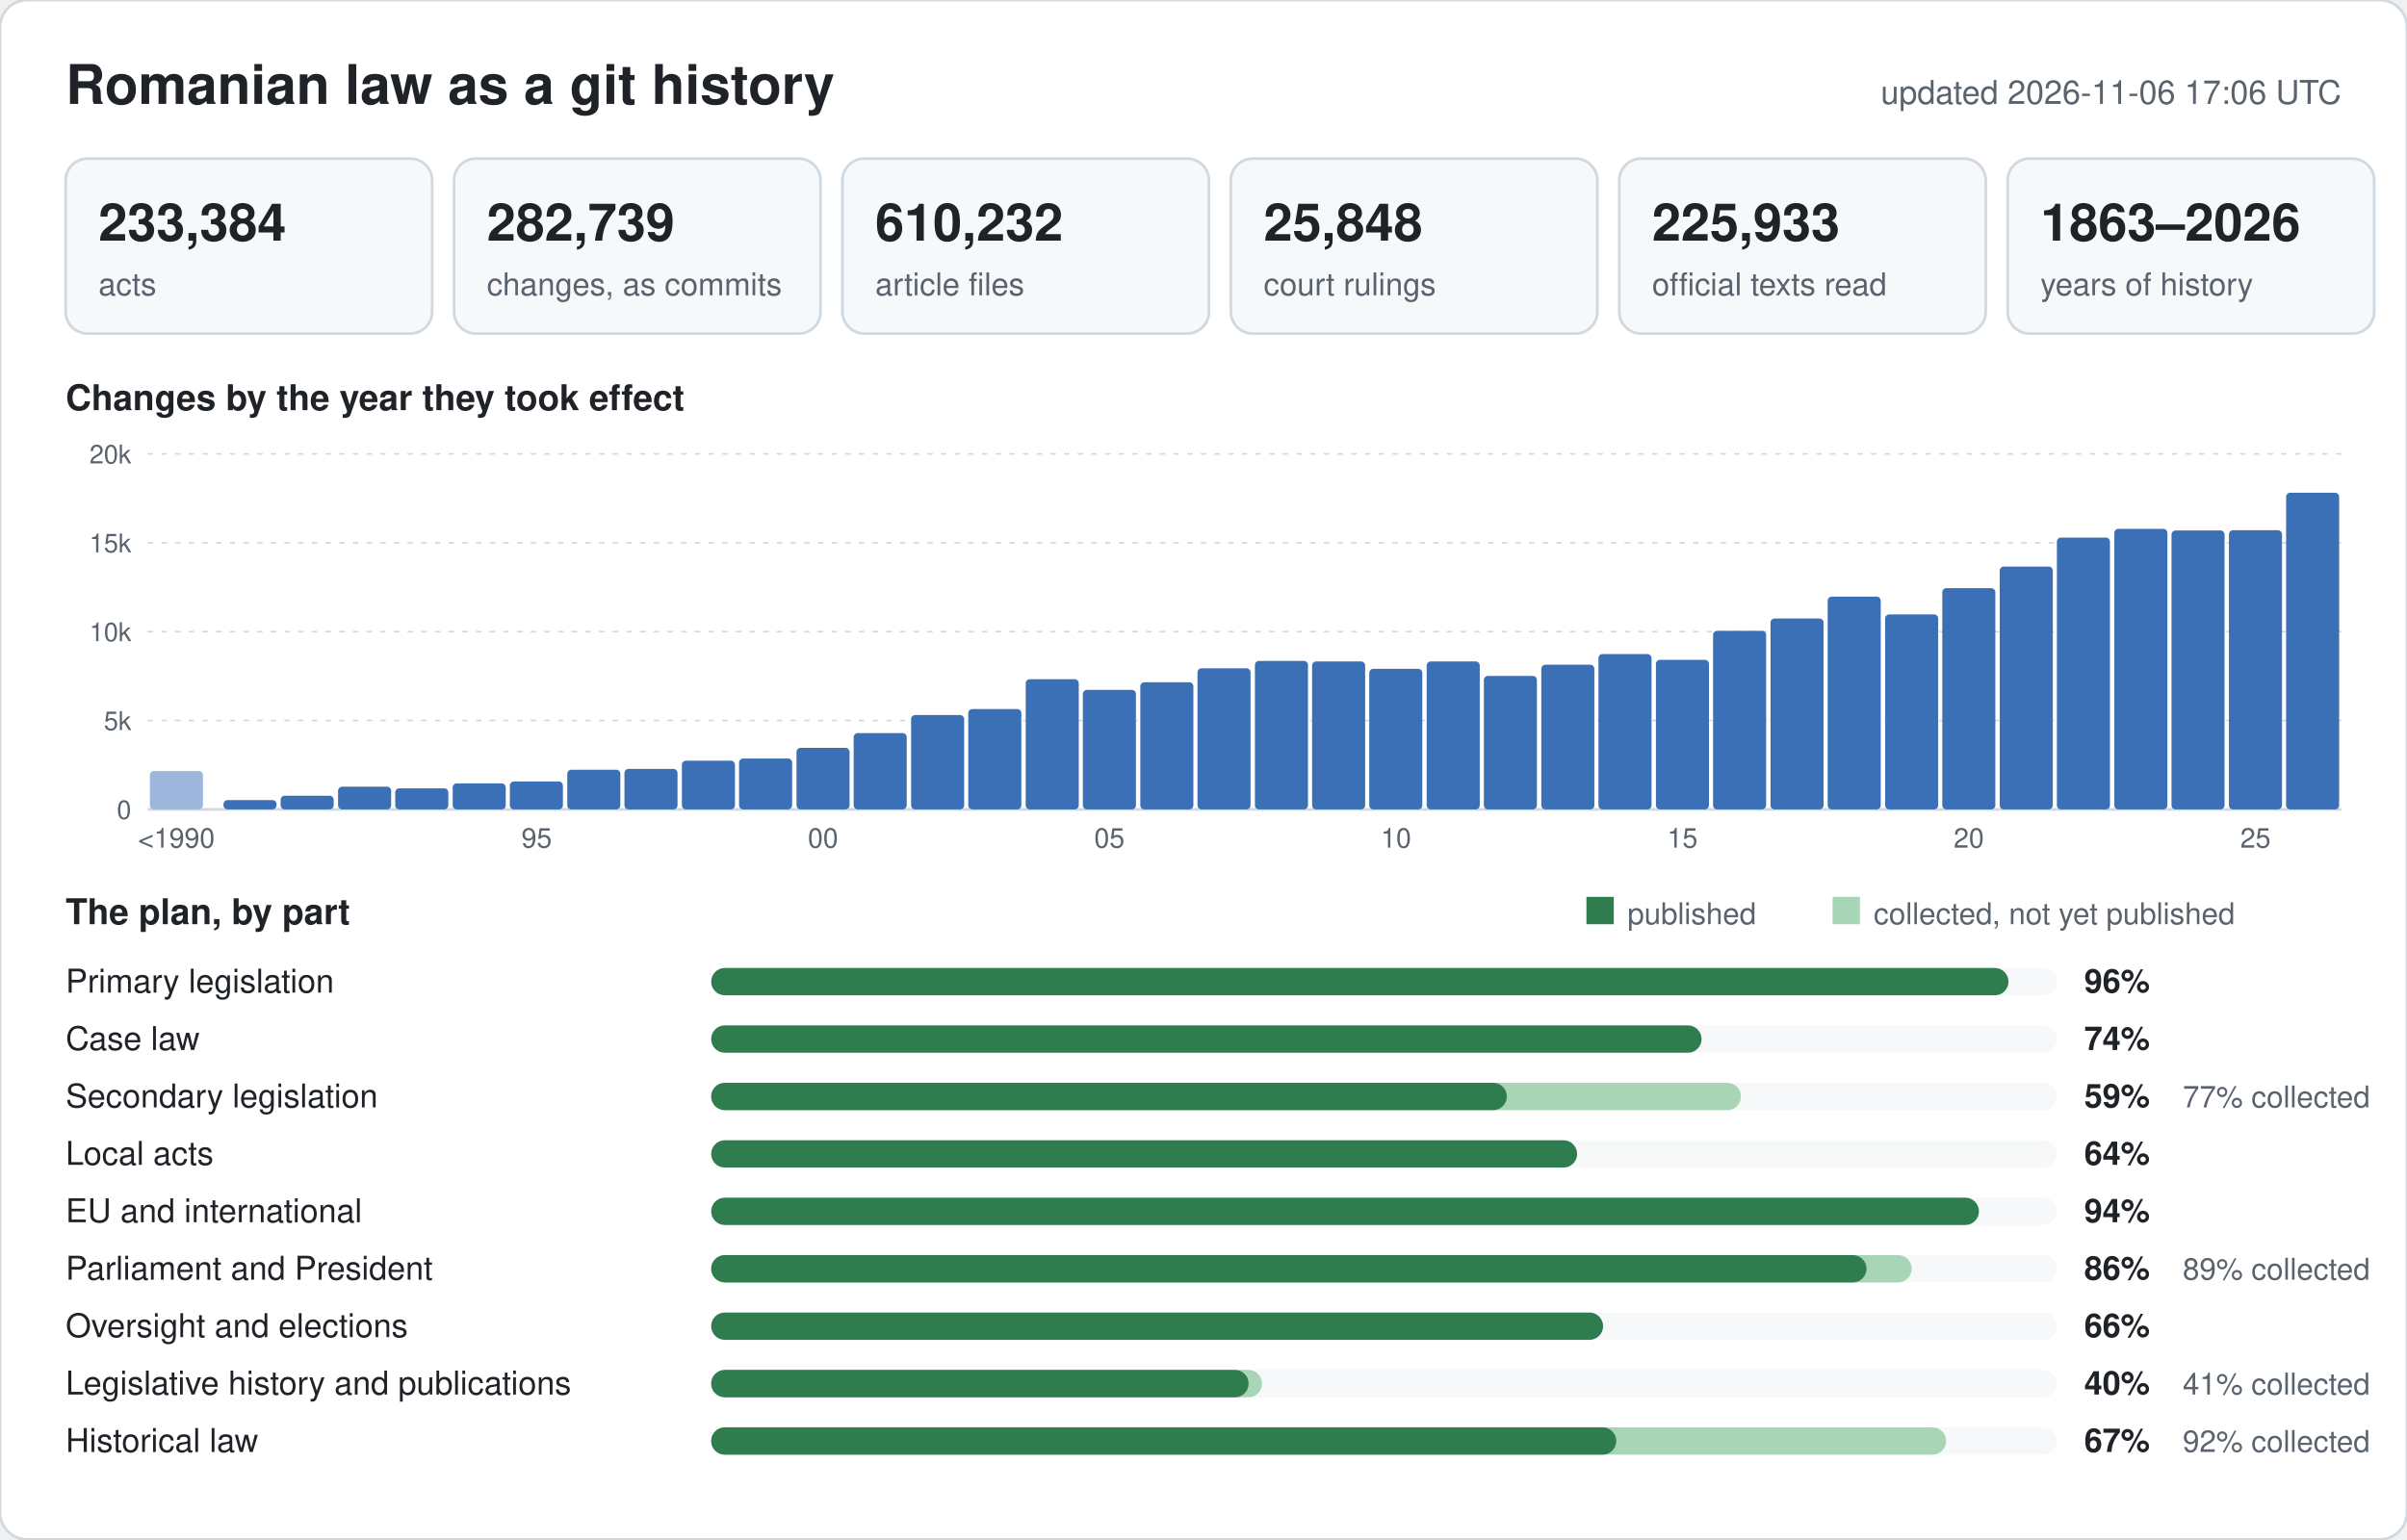
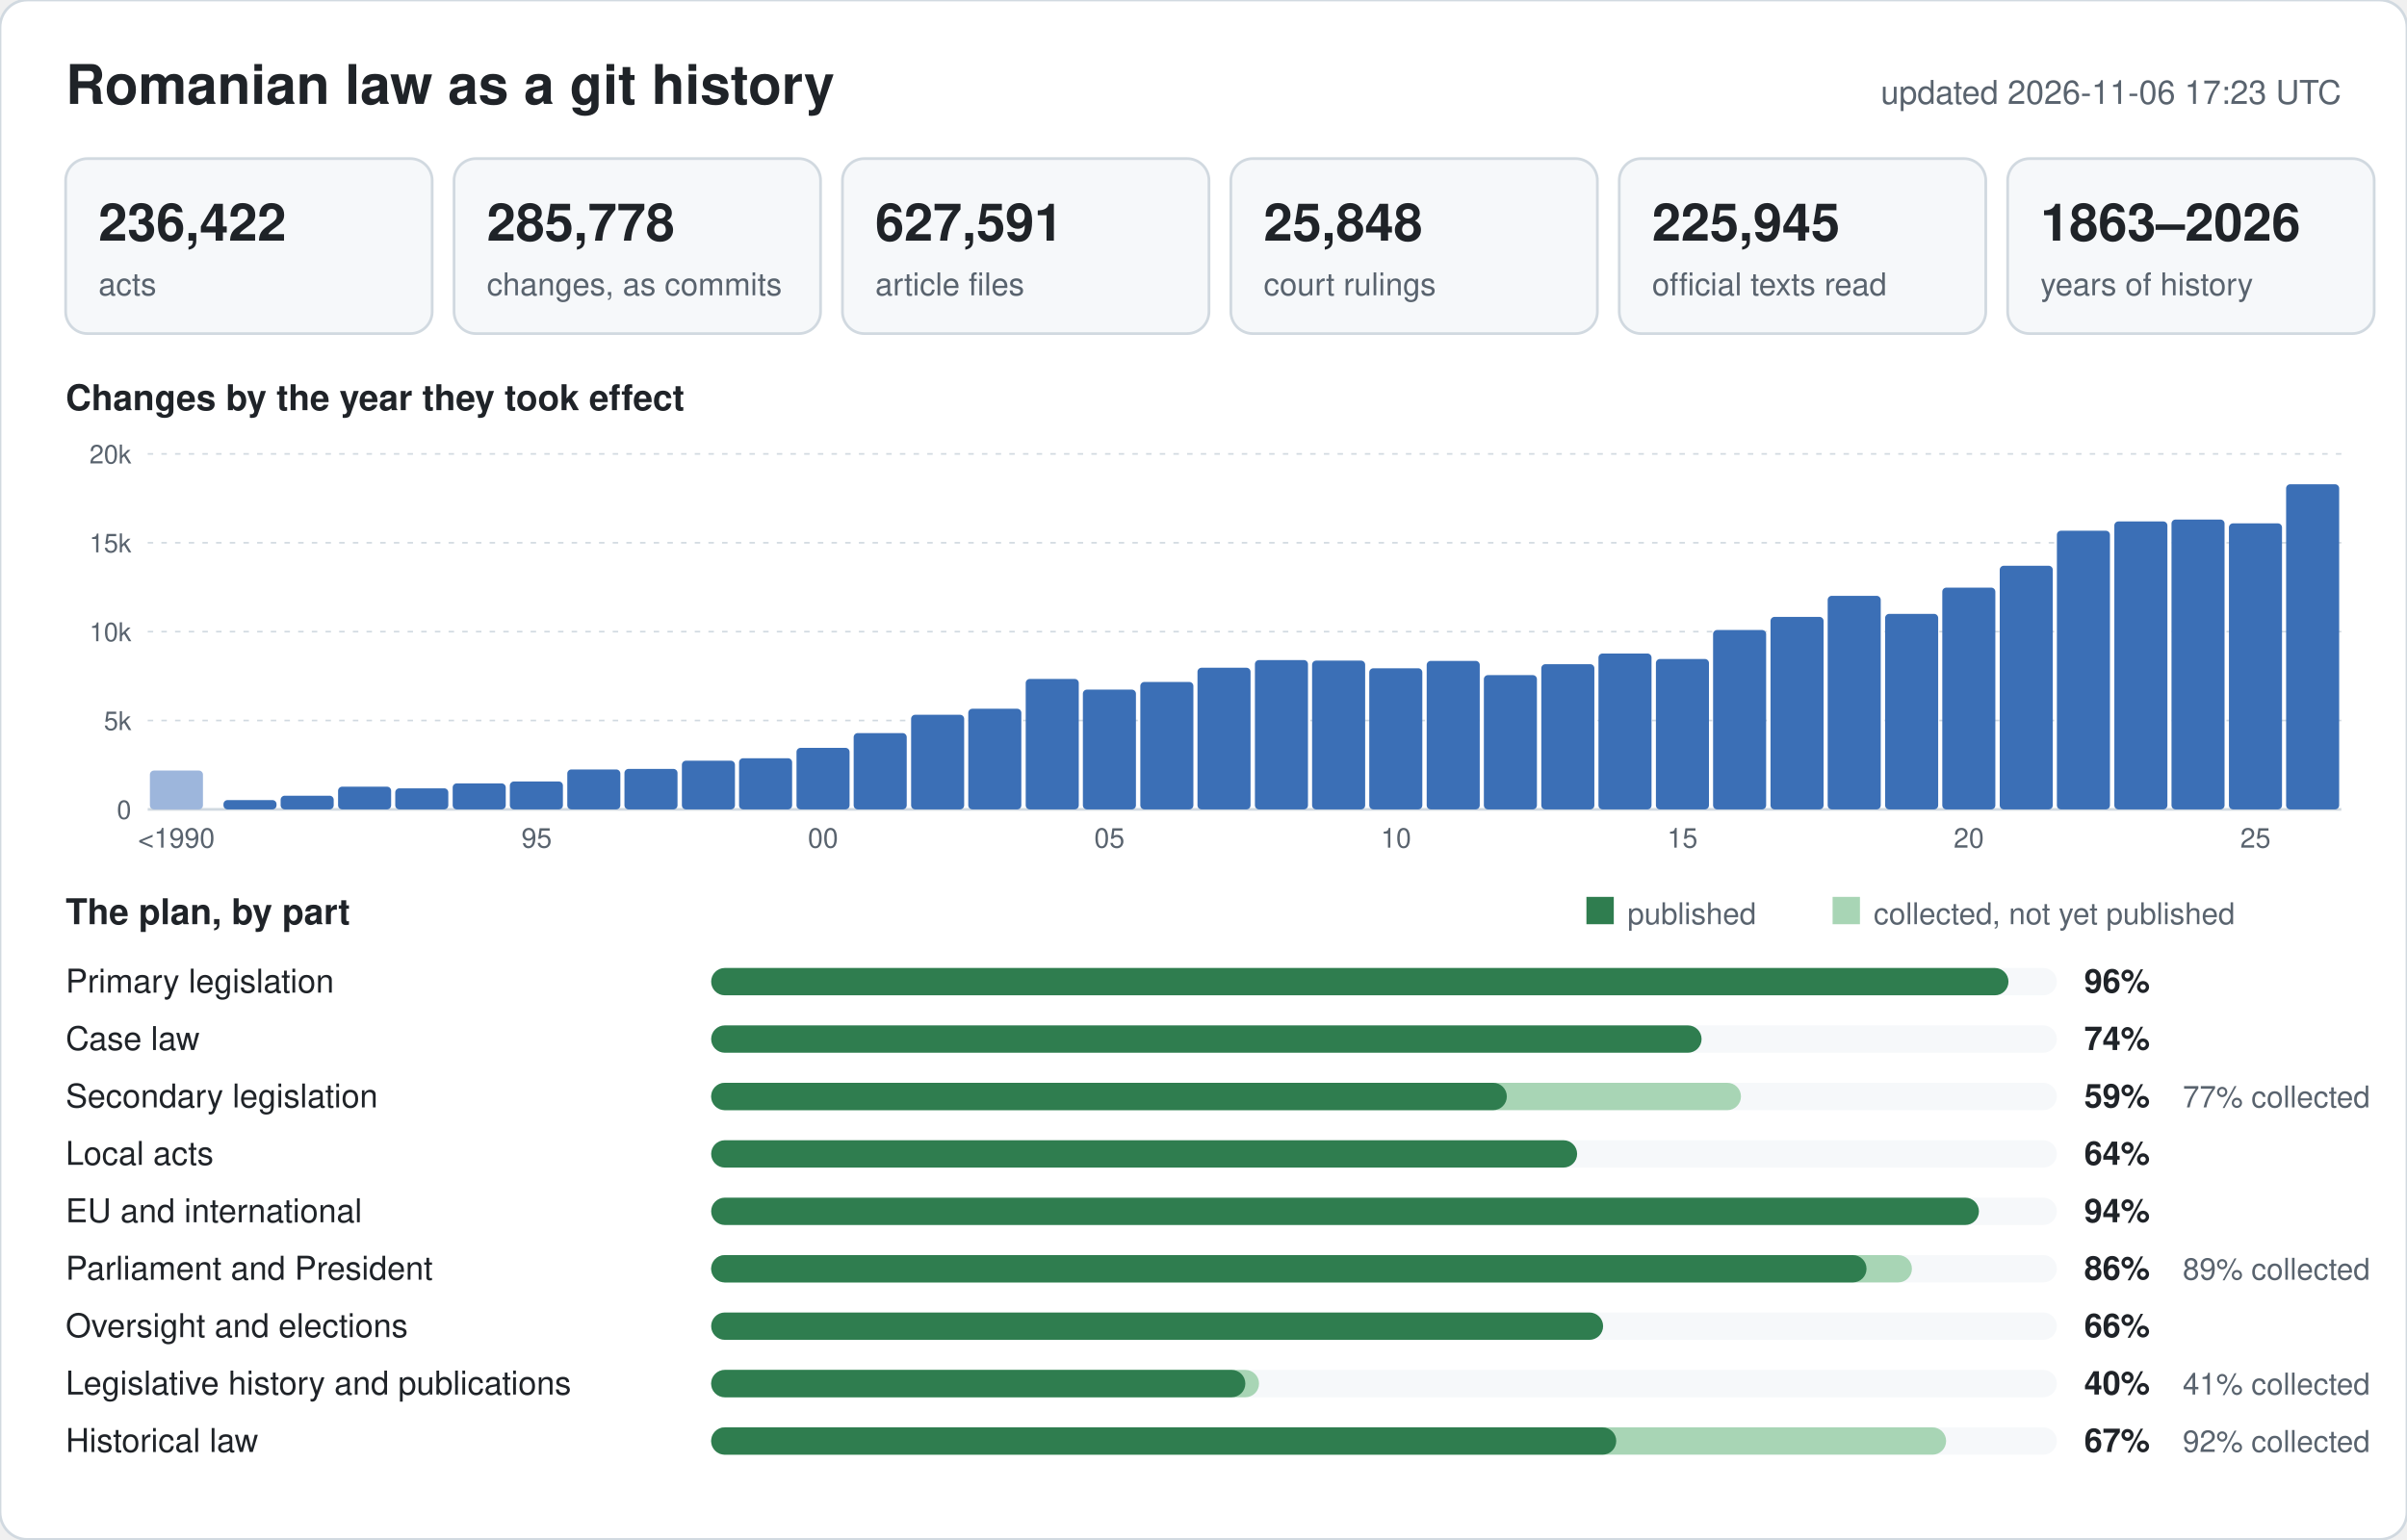
<svg xmlns="http://www.w3.org/2000/svg" width="880" height="563" viewBox="0 0 880 563" font-family="-apple-system,BlinkMacSystemFont,Segoe UI,Helvetica,Arial,sans-serif">
  <rect width="880" height="563" rx="10" fill="#ffffff" stroke="#d1d9e0" />
  <text x="24" y="38" font-size="20" font-weight="600" fill="#1f2328">Romanian law as a git history</text>
-   <text x="856" y="38" font-size="12" text-anchor="end" fill="#59636e">updated 2026-11-06 17:06 UTC</text>
+   <text x="856" y="38" font-size="12" text-anchor="end" fill="#59636e">updated 2026-11-06 17:23 UTC</text>
  <rect x="24" y="58" width="134" height="64" rx="8" fill="#f6f8fa" stroke="#d1d9e0" />
-   <text x="36" y="88" font-size="19" font-weight="600" fill="#1f2328">233,384</text>
+   <text x="36" y="88" font-size="19" font-weight="600" fill="#1f2328">236,422</text>
  <text x="36" y="108" font-size="11.5" fill="#59636e">acts</text>
  <rect x="166" y="58" width="134" height="64" rx="8" fill="#f6f8fa" stroke="#d1d9e0" />
-   <text x="178" y="88" font-size="19" font-weight="600" fill="#1f2328">282,739</text>
+   <text x="178" y="88" font-size="19" font-weight="600" fill="#1f2328">285,778</text>
  <text x="178" y="108" font-size="11.5" fill="#59636e">changes, as commits</text>
  <rect x="308" y="58" width="134" height="64" rx="8" fill="#f6f8fa" stroke="#d1d9e0" />
-   <text x="320" y="88" font-size="19" font-weight="600" fill="#1f2328">610,232</text>
+   <text x="320" y="88" font-size="19" font-weight="600" fill="#1f2328">627,591</text>
  <text x="320" y="108" font-size="11.5" fill="#59636e">article files</text>
  <rect x="450" y="58" width="134" height="64" rx="8" fill="#f6f8fa" stroke="#d1d9e0" />
  <text x="462" y="88" font-size="19" font-weight="600" fill="#1f2328">25,848</text>
  <text x="462" y="108" font-size="11.5" fill="#59636e">court rulings</text>
  <rect x="592" y="58" width="134" height="64" rx="8" fill="#f6f8fa" stroke="#d1d9e0" />
-   <text x="604" y="88" font-size="19" font-weight="600" fill="#1f2328">225,933</text>
+   <text x="604" y="88" font-size="19" font-weight="600" fill="#1f2328">225,945</text>
  <text x="604" y="108" font-size="11.5" fill="#59636e">official texts read</text>
  <rect x="734" y="58" width="134" height="64" rx="8" fill="#f6f8fa" stroke="#d1d9e0" />
  <text x="746" y="88" font-size="19" font-weight="600" fill="#1f2328">1863–2026</text>
  <text x="746" y="108" font-size="11.5" fill="#59636e">years of history</text>
  <text x="24" y="150" font-size="13" font-weight="600" fill="#1f2328">Changes by the year they took effect</text>
  <line x1="54" y1="296.0" x2="856" y2="296.0" stroke="#d1d9e0" stroke-width="1" />
  <text x="48" y="299.5" font-size="9.5" text-anchor="end" fill="#59636e">0</text>
  <line x1="54" y1="263.5" x2="856" y2="263.5" stroke="#d1d9e0" stroke-width="0.6" stroke-dasharray="2 3" />
  <text x="48" y="267.0" font-size="9.5" text-anchor="end" fill="#59636e">5k</text>
  <line x1="54" y1="231.0" x2="856" y2="231.0" stroke="#d1d9e0" stroke-width="0.6" stroke-dasharray="2 3" />
  <text x="48" y="234.5" font-size="9.5" text-anchor="end" fill="#59636e">10k</text>
  <line x1="54" y1="198.5" x2="856" y2="198.5" stroke="#d1d9e0" stroke-width="0.6" stroke-dasharray="2 3" />
  <text x="48" y="202.0" font-size="9.5" text-anchor="end" fill="#59636e">15k</text>
  <line x1="54" y1="166.0" x2="856" y2="166.0" stroke="#d1d9e0" stroke-width="0.6" stroke-dasharray="2 3" />
  <text x="48" y="169.5" font-size="9.5" text-anchor="end" fill="#59636e">20k</text>
-   <rect x="54.8" y="282.0" width="19.4" height="14.0" rx="1.5" fill="#9db6dc" />
+   <rect x="54.8" y="281.8" width="19.4" height="14.2" rx="1.5" fill="#9db6dc" />
  <text x="64.5" y="310" font-size="10" text-anchor="middle" fill="#59636e">&lt;1990</text>
  <rect x="81.7" y="292.6" width="19.4" height="3.4" rx="1.5" fill="#3b6fb6" />
  <rect x="102.6" y="291.0" width="19.4" height="5.0" rx="1.5" fill="#3b6fb6" />
  <rect x="123.6" y="287.7" width="19.4" height="8.3" rx="1.5" fill="#3b6fb6" />
  <rect x="144.5" y="288.3" width="19.4" height="7.7" rx="1.5" fill="#3b6fb6" />
  <rect x="165.5" y="286.5" width="19.4" height="9.5" rx="1.5" fill="#3b6fb6" />
  <rect x="186.4" y="285.8" width="19.4" height="10.2" rx="1.5" fill="#3b6fb6" />
  <text x="196.2" y="310" font-size="10" text-anchor="middle" fill="#59636e">95</text>
-   <rect x="207.4" y="281.5" width="19.4" height="14.5" rx="1.5" fill="#3b6fb6" />
+   <rect x="207.4" y="281.4" width="19.4" height="14.6" rx="1.5" fill="#3b6fb6" />
  <rect x="228.3" y="281.2" width="19.4" height="14.8" rx="1.5" fill="#3b6fb6" />
  <rect x="249.3" y="278.2" width="19.4" height="17.8" rx="1.5" fill="#3b6fb6" />
-   <rect x="270.2" y="277.4" width="19.4" height="18.6" rx="1.5" fill="#3b6fb6" />
+   <rect x="270.2" y="277.3" width="19.4" height="18.7" rx="1.5" fill="#3b6fb6" />
  <rect x="291.2" y="273.5" width="19.4" height="22.5" rx="1.5" fill="#3b6fb6" />
  <text x="300.9" y="310" font-size="10" text-anchor="middle" fill="#59636e">00</text>
  <rect x="312.1" y="268.1" width="19.4" height="27.9" rx="1.5" fill="#3b6fb6" />
-   <rect x="333.1" y="261.5" width="19.4" height="34.5" rx="1.5" fill="#3b6fb6" />
-   <rect x="354.0" y="259.3" width="19.4" height="36.7" rx="1.5" fill="#3b6fb6" />
-   <rect x="375.0" y="248.4" width="19.4" height="47.6" rx="1.5" fill="#3b6fb6" />
-   <rect x="395.9" y="252.3" width="19.4" height="43.7" rx="1.5" fill="#3b6fb6" />
+   <rect x="333.1" y="261.4" width="19.4" height="34.6" rx="1.5" fill="#3b6fb6" />
+   <rect x="354.0" y="259.2" width="19.4" height="36.8" rx="1.5" fill="#3b6fb6" />
+   <rect x="375.0" y="248.3" width="19.4" height="47.7" rx="1.5" fill="#3b6fb6" />
+   <rect x="395.9" y="252.2" width="19.4" height="43.8" rx="1.5" fill="#3b6fb6" />
  <text x="405.6" y="310" font-size="10" text-anchor="middle" fill="#59636e">05</text>
-   <rect x="416.9" y="249.5" width="19.4" height="46.5" rx="1.5" fill="#3b6fb6" />
-   <rect x="437.8" y="244.4" width="19.4" height="51.6" rx="1.5" fill="#3b6fb6" />
-   <rect x="458.8" y="241.7" width="19.4" height="54.3" rx="1.5" fill="#3b6fb6" />
-   <rect x="479.7" y="241.9" width="19.4" height="54.1" rx="1.5" fill="#3b6fb6" />
-   <rect x="500.6" y="244.6" width="19.4" height="51.4" rx="1.5" fill="#3b6fb6" />
+   <rect x="416.9" y="249.4" width="19.4" height="46.6" rx="1.5" fill="#3b6fb6" />
+   <rect x="437.8" y="244.2" width="19.4" height="51.8" rx="1.5" fill="#3b6fb6" />
+   <rect x="458.8" y="241.4" width="19.4" height="54.6" rx="1.5" fill="#3b6fb6" />
+   <rect x="479.7" y="241.6" width="19.4" height="54.4" rx="1.5" fill="#3b6fb6" />
+   <rect x="500.6" y="244.4" width="19.4" height="51.6" rx="1.5" fill="#3b6fb6" />
  <text x="510.4" y="310" font-size="10" text-anchor="middle" fill="#59636e">10</text>
-   <rect x="521.6" y="241.9" width="19.4" height="54.1" rx="1.5" fill="#3b6fb6" />
-   <rect x="542.5" y="247.2" width="19.4" height="48.8" rx="1.5" fill="#3b6fb6" />
-   <rect x="563.5" y="243.1" width="19.4" height="52.9" rx="1.5" fill="#3b6fb6" />
-   <rect x="584.4" y="239.2" width="19.4" height="56.8" rx="1.5" fill="#3b6fb6" />
-   <rect x="605.4" y="241.3" width="19.4" height="54.7" rx="1.5" fill="#3b6fb6" />
+   <rect x="521.6" y="241.7" width="19.4" height="54.3" rx="1.5" fill="#3b6fb6" />
+   <rect x="542.5" y="246.9" width="19.4" height="49.1" rx="1.5" fill="#3b6fb6" />
+   <rect x="563.5" y="242.9" width="19.4" height="53.1" rx="1.5" fill="#3b6fb6" />
+   <rect x="584.4" y="239.0" width="19.4" height="57.0" rx="1.5" fill="#3b6fb6" />
+   <rect x="605.4" y="241.0" width="19.4" height="55.0" rx="1.5" fill="#3b6fb6" />
  <text x="615.1" y="310" font-size="10" text-anchor="middle" fill="#59636e">15</text>
-   <rect x="626.3" y="230.7" width="19.4" height="65.3" rx="1.5" fill="#3b6fb6" />
-   <rect x="647.3" y="226.2" width="19.4" height="69.8" rx="1.5" fill="#3b6fb6" />
-   <rect x="668.2" y="218.2" width="19.4" height="77.8" rx="1.5" fill="#3b6fb6" />
-   <rect x="689.2" y="224.7" width="19.4" height="71.3" rx="1.5" fill="#3b6fb6" />
-   <rect x="710.1" y="215.1" width="19.4" height="80.9" rx="1.5" fill="#3b6fb6" />
+   <rect x="626.3" y="230.4" width="19.4" height="65.6" rx="1.5" fill="#3b6fb6" />
+   <rect x="647.3" y="225.6" width="19.4" height="70.4" rx="1.5" fill="#3b6fb6" />
+   <rect x="668.2" y="217.9" width="19.4" height="78.1" rx="1.5" fill="#3b6fb6" />
+   <rect x="689.2" y="224.5" width="19.4" height="71.5" rx="1.5" fill="#3b6fb6" />
+   <rect x="710.1" y="214.9" width="19.4" height="81.1" rx="1.5" fill="#3b6fb6" />
  <text x="719.8" y="310" font-size="10" text-anchor="middle" fill="#59636e">20</text>
-   <rect x="731.1" y="207.2" width="19.4" height="88.8" rx="1.5" fill="#3b6fb6" />
-   <rect x="752.0" y="196.6" width="19.4" height="99.4" rx="1.5" fill="#3b6fb6" />
-   <rect x="773.0" y="193.4" width="19.4" height="102.6" rx="1.5" fill="#3b6fb6" />
-   <rect x="793.9" y="194.0" width="19.4" height="102.0" rx="1.5" fill="#3b6fb6" />
-   <rect x="814.9" y="193.9" width="19.4" height="102.1" rx="1.5" fill="#3b6fb6" />
+   <rect x="731.1" y="206.9" width="19.4" height="89.1" rx="1.5" fill="#3b6fb6" />
+   <rect x="752.0" y="194.1" width="19.4" height="101.9" rx="1.5" fill="#3b6fb6" />
+   <rect x="773.0" y="190.7" width="19.4" height="105.3" rx="1.5" fill="#3b6fb6" />
+   <rect x="793.9" y="190.0" width="19.4" height="106.0" rx="1.5" fill="#3b6fb6" />
+   <rect x="814.9" y="191.4" width="19.4" height="104.6" rx="1.5" fill="#3b6fb6" />
  <text x="824.6" y="310" font-size="10" text-anchor="middle" fill="#59636e">25</text>
-   <rect x="835.8" y="180.2" width="19.4" height="115.8" rx="1.5" fill="#3b6fb6" />
+   <rect x="835.8" y="177.1" width="19.4" height="118.9" rx="1.5" fill="#3b6fb6" />
  <text x="24" y="338" font-size="13" font-weight="600" fill="#1f2328">The plan, by part</text>
  <rect x="580" y="328" width="10" height="10" fill="#2f7d4f" />
  <text x="595" y="338" font-size="11" fill="#59636e">published</text>
  <rect x="670" y="328" width="10" height="10" fill="#a8d5b5" />
  <text x="685" y="338" font-size="11" fill="#59636e">collected, not yet published</text>
  <text x="24" y="363" font-size="12" fill="#1f2328">Primary legislation</text>
  <rect x="260" y="354" width="492" height="10" rx="5" fill="#f6f8fa" />
  <rect x="260" y="354" width="474.3" height="10" rx="5" fill="#2f7d4f" />
  <text x="762" y="363" font-size="12" font-weight="600" fill="#1f2328">96%</text>
  <text x="24" y="384" font-size="12" fill="#1f2328">Case law</text>
  <rect x="260" y="375" width="492" height="10" rx="5" fill="#f6f8fa" />
  <rect x="260" y="375" width="362.1" height="10" rx="5" fill="#2f7d4f" />
  <text x="762" y="384" font-size="12" font-weight="600" fill="#1f2328">74%</text>
  <text x="24" y="405" font-size="12" fill="#1f2328">Secondary legislation</text>
  <rect x="260" y="396" width="492" height="10" rx="5" fill="#f6f8fa" />
  <rect x="260" y="396" width="376.5" height="10" rx="5" fill="#a8d5b5" />
  <rect x="260" y="396" width="290.9" height="10" rx="5" fill="#2f7d4f" />
  <text x="762" y="405" font-size="12" font-weight="600" fill="#1f2328">59%</text>
  <text x="798" y="405" font-size="11" fill="#59636e">77% collected</text>
  <text x="24" y="426" font-size="12" fill="#1f2328">Local acts</text>
  <rect x="260" y="417" width="492" height="10" rx="5" fill="#f6f8fa" />
  <rect x="260" y="417" width="316.6" height="10" rx="5" fill="#2f7d4f" />
  <text x="762" y="426" font-size="12" font-weight="600" fill="#1f2328">64%</text>
  <text x="24" y="447" font-size="12" fill="#1f2328">EU and international</text>
  <rect x="260" y="438" width="492" height="10" rx="5" fill="#f6f8fa" />
  <rect x="260" y="438" width="463.5" height="10" rx="5" fill="#2f7d4f" />
  <text x="762" y="447" font-size="12" font-weight="600" fill="#1f2328">94%</text>
  <text x="24" y="468" font-size="12" fill="#1f2328">Parliament and President</text>
  <rect x="260" y="459" width="492" height="10" rx="5" fill="#f6f8fa" />
-   <rect x="260" y="459" width="438.9" height="10" rx="5" fill="#a8d5b5" />
+   <rect x="260" y="459" width="439.0" height="10" rx="5" fill="#a8d5b5" />
  <rect x="260" y="459" width="422.4" height="10" rx="5" fill="#2f7d4f" />
  <text x="762" y="468" font-size="12" font-weight="600" fill="#1f2328">86%</text>
  <text x="798" y="468" font-size="11" fill="#59636e">89% collected</text>
  <text x="24" y="489" font-size="12" fill="#1f2328">Oversight and elections</text>
  <rect x="260" y="480" width="492" height="10" rx="5" fill="#f6f8fa" />
  <rect x="260" y="480" width="326.1" height="10" rx="5" fill="#2f7d4f" />
  <text x="762" y="489" font-size="12" font-weight="600" fill="#1f2328">66%</text>
  <text x="24" y="510" font-size="12" fill="#1f2328">Legislative history and publications</text>
  <rect x="260" y="501" width="492" height="10" rx="5" fill="#f6f8fa" />
-   <rect x="260" y="501" width="201.4" height="10" rx="5" fill="#a8d5b5" />
-   <rect x="260" y="501" width="196.5" height="10" rx="5" fill="#2f7d4f" />
+   <rect x="260" y="501" width="200.3" height="10" rx="5" fill="#a8d5b5" />
+   <rect x="260" y="501" width="195.3" height="10" rx="5" fill="#2f7d4f" />
  <text x="762" y="510" font-size="12" font-weight="600" fill="#1f2328">40%</text>
  <text x="798" y="510" font-size="11" fill="#59636e">41% collected</text>
  <text x="24" y="531" font-size="12" fill="#1f2328">Historical law</text>
  <rect x="260" y="522" width="492" height="10" rx="5" fill="#f6f8fa" />
  <rect x="260" y="522" width="451.5" height="10" rx="5" fill="#a8d5b5" />
  <rect x="260" y="522" width="330.9" height="10" rx="5" fill="#2f7d4f" />
  <text x="762" y="531" font-size="12" font-weight="600" fill="#1f2328">67%</text>
  <text x="798" y="531" font-size="11" fill="#59636e">92% collected</text>
</svg>
